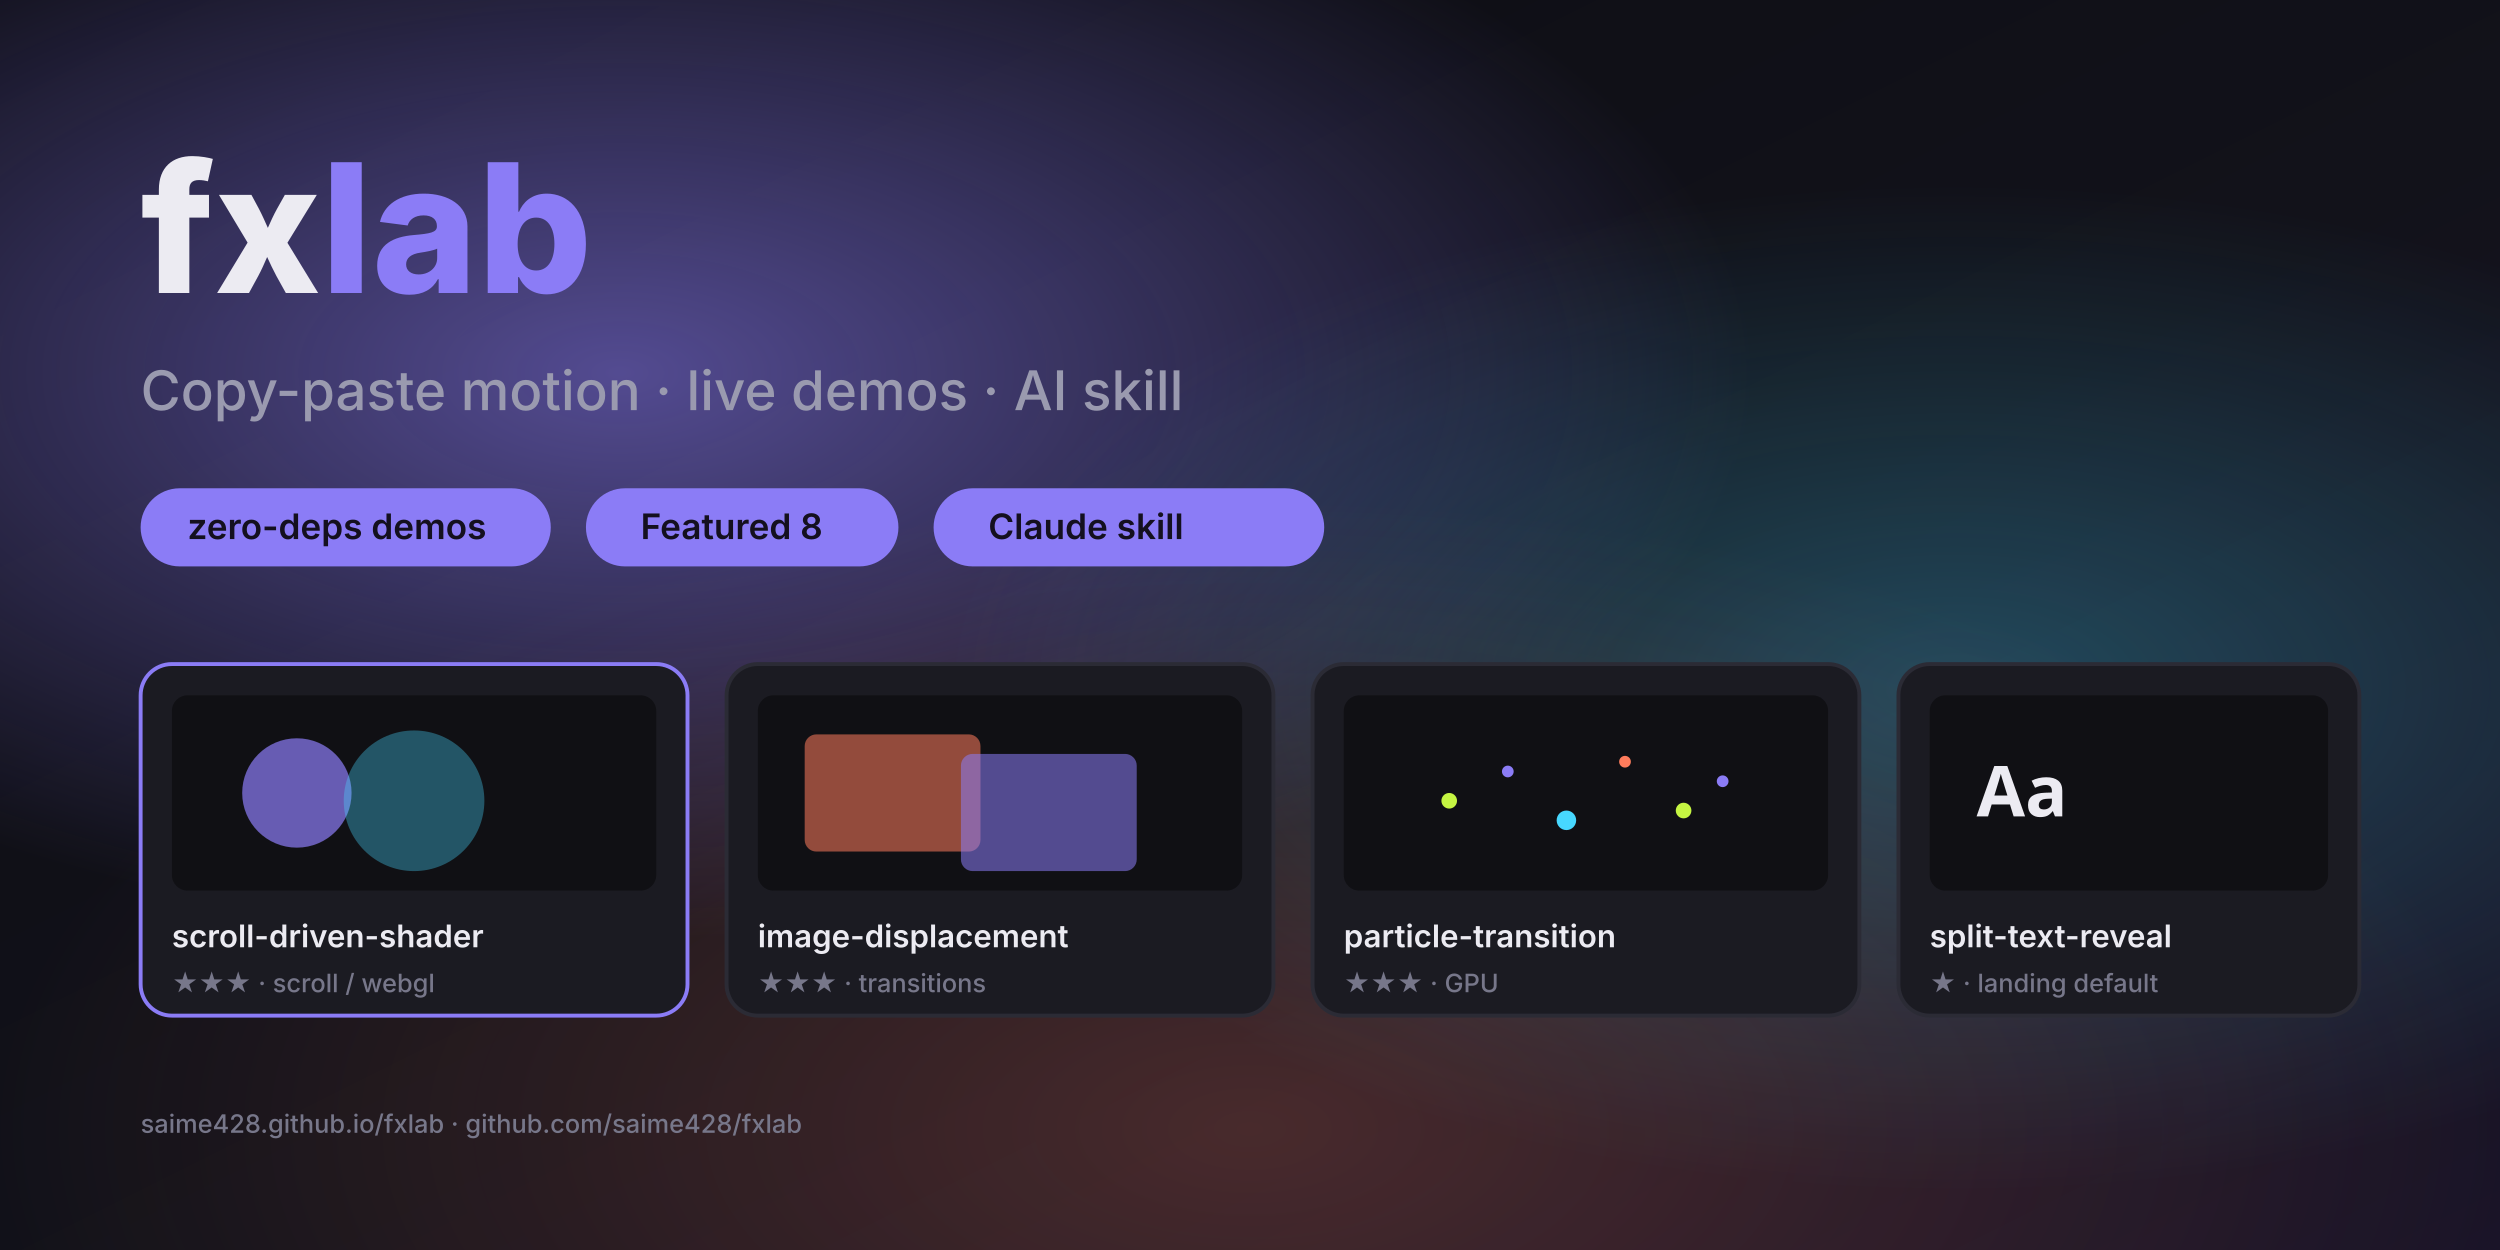
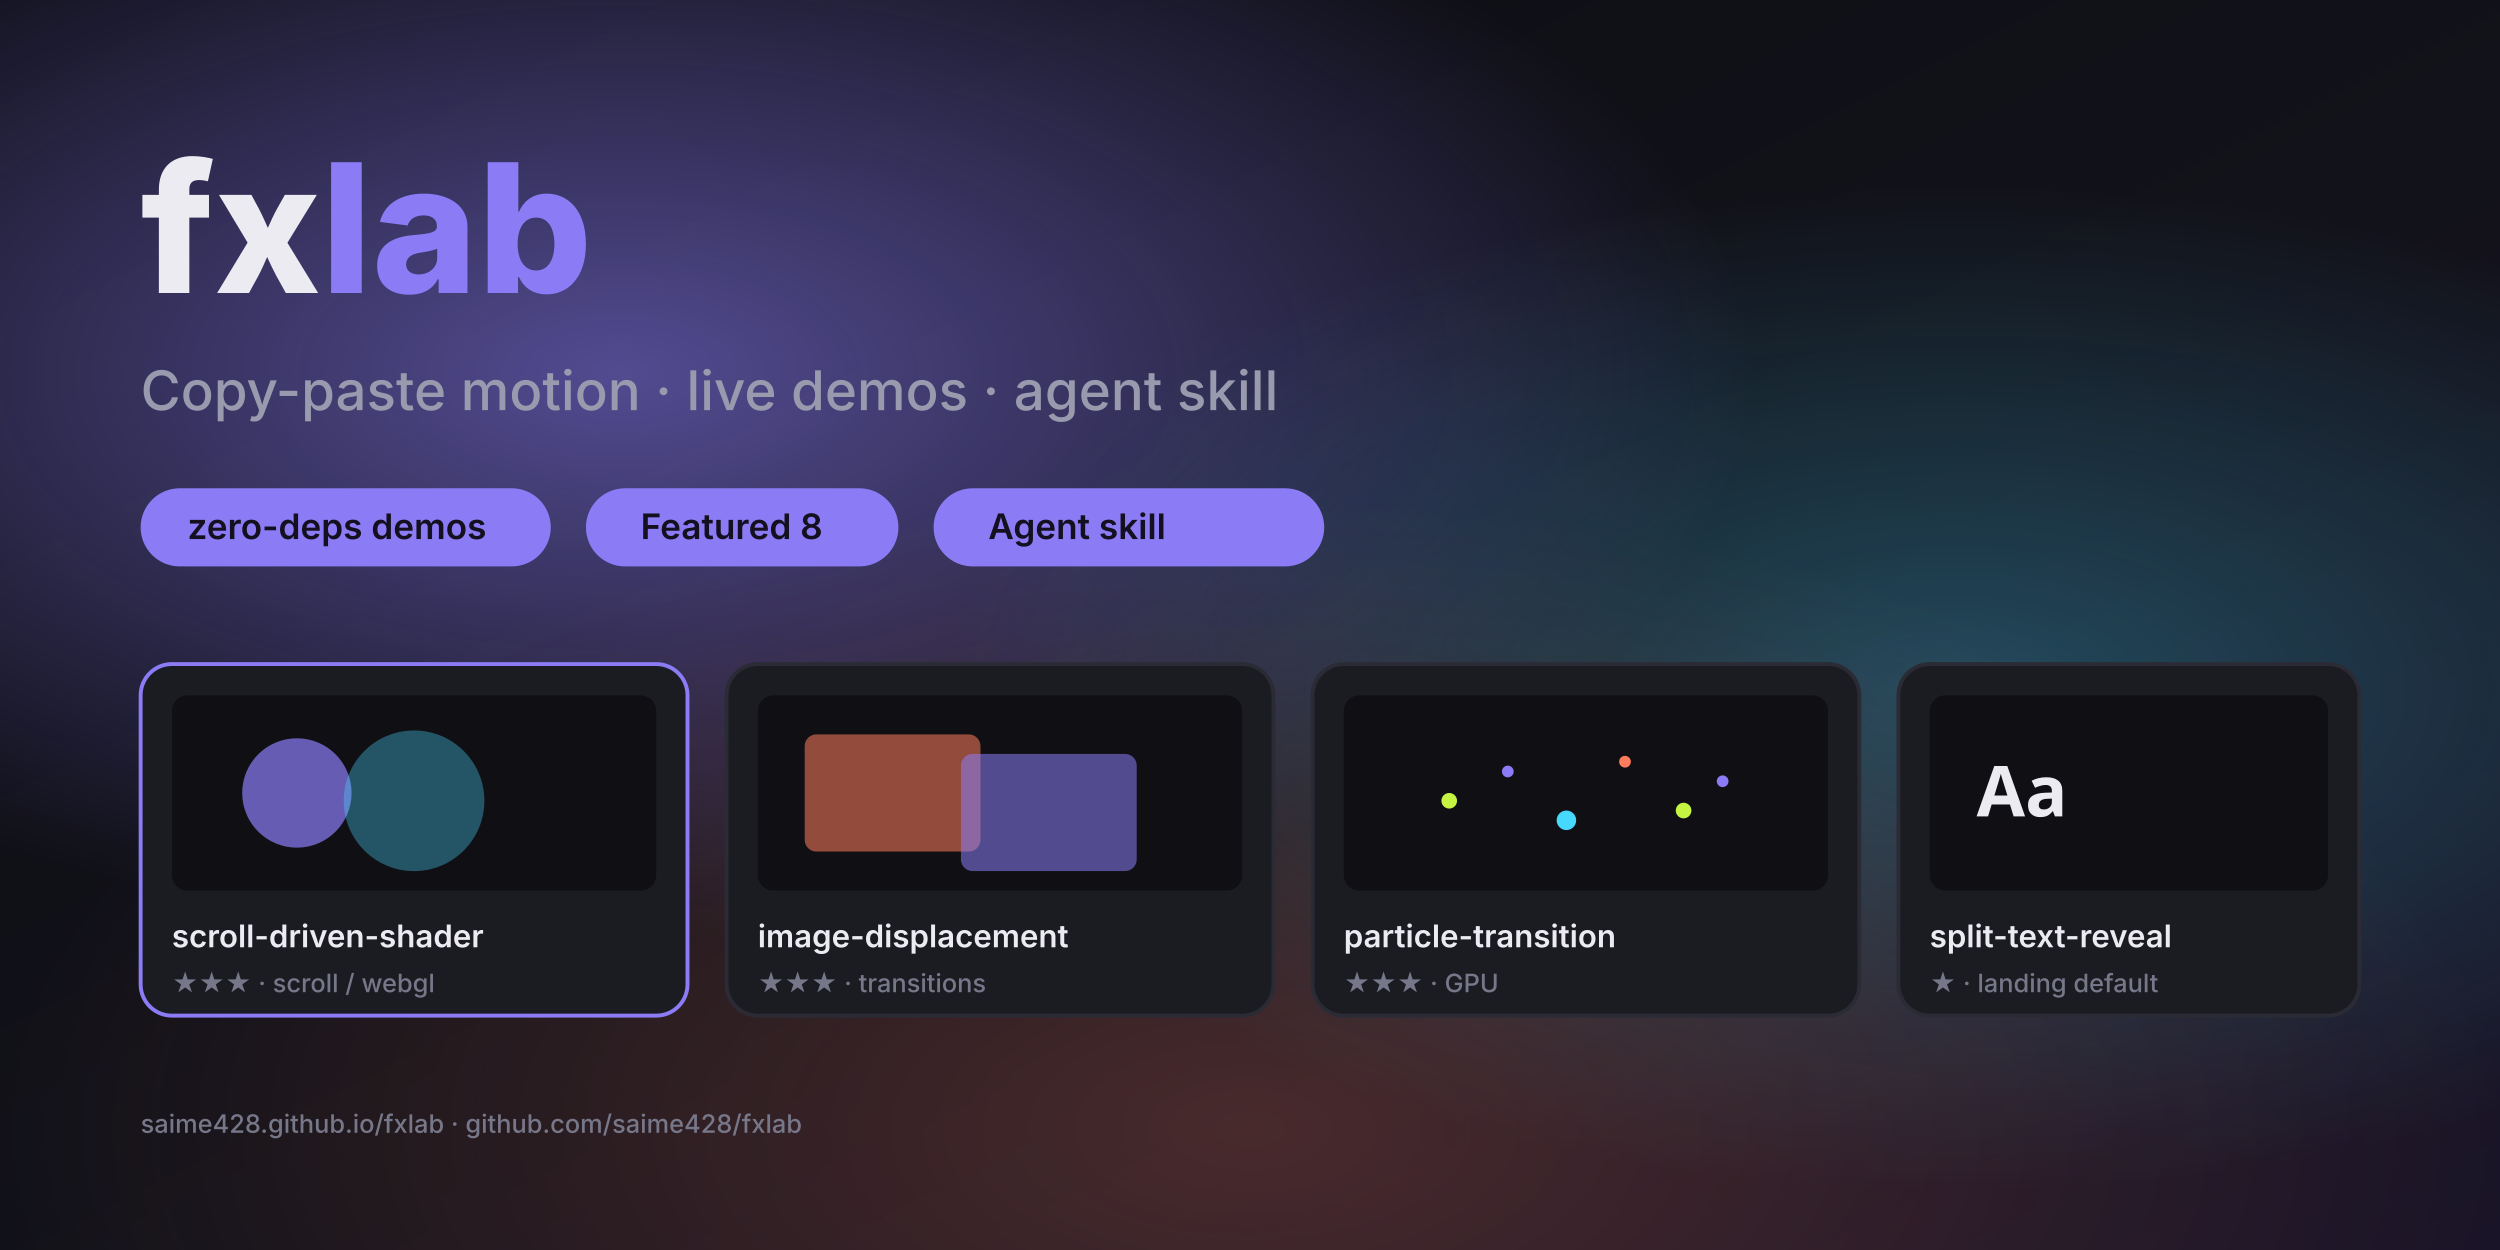
<svg xmlns="http://www.w3.org/2000/svg" width="1280" height="640" viewBox="0 0 1280 640" role="img" aria-label="fxlab">
  <defs>
    <linearGradient id="bg" x1="0" y1="0" x2="1" y2="1">
      <stop offset="0%" stop-color="#0c0c12" />
      <stop offset="55%" stop-color="#12121a" />
      <stop offset="100%" stop-color="#1a1428" />
    </linearGradient>
    <radialGradient id="g1" cx="25%" cy="30%" r="45%">
      <stop offset="0%" stop-color="#8b7cf6" stop-opacity="0.55" />
      <stop offset="100%" stop-color="#8b7cf6" stop-opacity="0" />
    </radialGradient>
    <radialGradient id="g2" cx="78%" cy="55%" r="40%">
      <stop offset="0%" stop-color="#47d8ff" stop-opacity="0.28" />
      <stop offset="100%" stop-color="#47d8ff" stop-opacity="0" />
    </radialGradient>
    <radialGradient id="g3" cx="50%" cy="90%" r="50%">
      <stop offset="0%" stop-color="#ff7c5c" stop-opacity="0.22" />
      <stop offset="100%" stop-color="#ff7c5c" stop-opacity="0" />
    </radialGradient>
    <style>
      .title { font: 800 92px system-ui, -apple-system, "Segoe UI", sans-serif; fill: #ecebf2; }
      .em { fill: #8b7cf6; }
      .sub { font: 500 28px system-ui, -apple-system, "Segoe UI", sans-serif; fill: #9a9aaf; }
      .tag { font: 600 18px system-ui, -apple-system, "Segoe UI", sans-serif; fill: #14101f; }
      .pill { fill: #8b7cf6; }
      .card { fill: #1b1b22; stroke: #2b2b35; stroke-width: 2; }
      .card-hi { stroke: #8b7cf6; }
      .mini { font: 600 16px system-ui, -apple-system, "Segoe UI", sans-serif; fill: #ecebf2; }
      .dim { font: 500 13px system-ui, -apple-system, "Segoe UI", sans-serif; fill: #77778a; }
    </style>
  </defs>
  <rect width="1280" height="640" fill="url(#bg)" />
  <rect width="1280" height="640" fill="url(#g1)" />
  <rect width="1280" height="640" fill="url(#g2)" />
  <rect width="1280" height="640" fill="url(#g3)" />
  <text x="72" y="150" class="title">fx<tspan class="em">lab</tspan>
  </text>
-   <text x="72" y="210" class="sub">Copy-paste motion · live demos · AI skill</text>
+   <text x="72" y="210" class="sub">Copy-paste motion · live demos · agent skill</text>
  <g transform="translate(72 250)">
    <rect class="pill" rx="20" width="210" height="40" />
    <text class="tag" x="24" y="26">zero-deps demos</text>
  </g>
  <g transform="translate(300 250)">
    <rect class="pill" rx="20" width="160" height="40" fill="#c5f542" />
    <text class="tag" x="28" y="26">Featured 8</text>
  </g>
  <g transform="translate(478 250)">
    <rect class="pill" rx="20" width="200" height="40" fill="#47d8ff" />
-     <text class="tag" x="28" y="26">Claude skill</text>
+     <text class="tag" x="28" y="26">Agent skill</text>
  </g>
  <g transform="translate(72 340)">
    <rect class="card card-hi" width="280" height="180" rx="16" />
    <rect x="16" y="16" width="248" height="100" rx="8" fill="#101014" />
    <circle cx="80" cy="66" r="28" fill="#8b7cf6" opacity="0.7" />
    <circle cx="140" cy="70" r="36" fill="#47d8ff" opacity="0.35" />
    <text class="mini" x="16" y="145">scroll-driven-shader</text>
    <text class="dim" x="16" y="168">★★★ · scroll / webgl</text>
  </g>
  <g transform="translate(372 340)">
    <rect class="card" width="280" height="180" rx="16" />
    <rect x="16" y="16" width="248" height="100" rx="8" fill="#101014" />
    <rect x="40" y="36" width="90" height="60" rx="6" fill="#ff7c5c" opacity="0.55" />
    <rect x="120" y="46" width="90" height="60" rx="6" fill="#8b7cf6" opacity="0.55" />
    <text class="mini" x="16" y="145">image-displacement</text>
    <text class="dim" x="16" y="168">★★★ · transitions</text>
  </g>
  <g transform="translate(672 340)">
    <rect class="card" width="280" height="180" rx="16" />
    <rect x="16" y="16" width="248" height="100" rx="8" fill="#101014" />
    <circle cx="70" cy="70" r="4" fill="#c5f542" />
    <circle cx="100" cy="55" r="3" fill="#8b7cf6" />
    <circle cx="130" cy="80" r="5" fill="#47d8ff" />
    <circle cx="160" cy="50" r="3" fill="#ff7c5c" />
    <circle cx="190" cy="75" r="4" fill="#c5f542" />
    <circle cx="210" cy="60" r="3" fill="#8b7cf6" />
    <text class="mini" x="16" y="145">particle-transition</text>
    <text class="dim" x="16" y="168">★★★ · GPU</text>
  </g>
  <g transform="translate(972 340)">
    <rect class="card" width="236" height="180" rx="16" />
    <rect x="16" y="16" width="204" height="100" rx="8" fill="#101014" />
    <text x="40" y="78" font-family="system-ui,sans-serif" font-size="36" font-weight="800" fill="#ecebf2">Aa</text>
    <text class="mini" x="16" y="145">split-text-reveal</text>
    <text class="dim" x="16" y="168">★ · landing default</text>
  </g>
  <text x="72" y="580" class="dim">saime428.github.io/fxlab · github.com/saime428/fxlab</text>
</svg>
